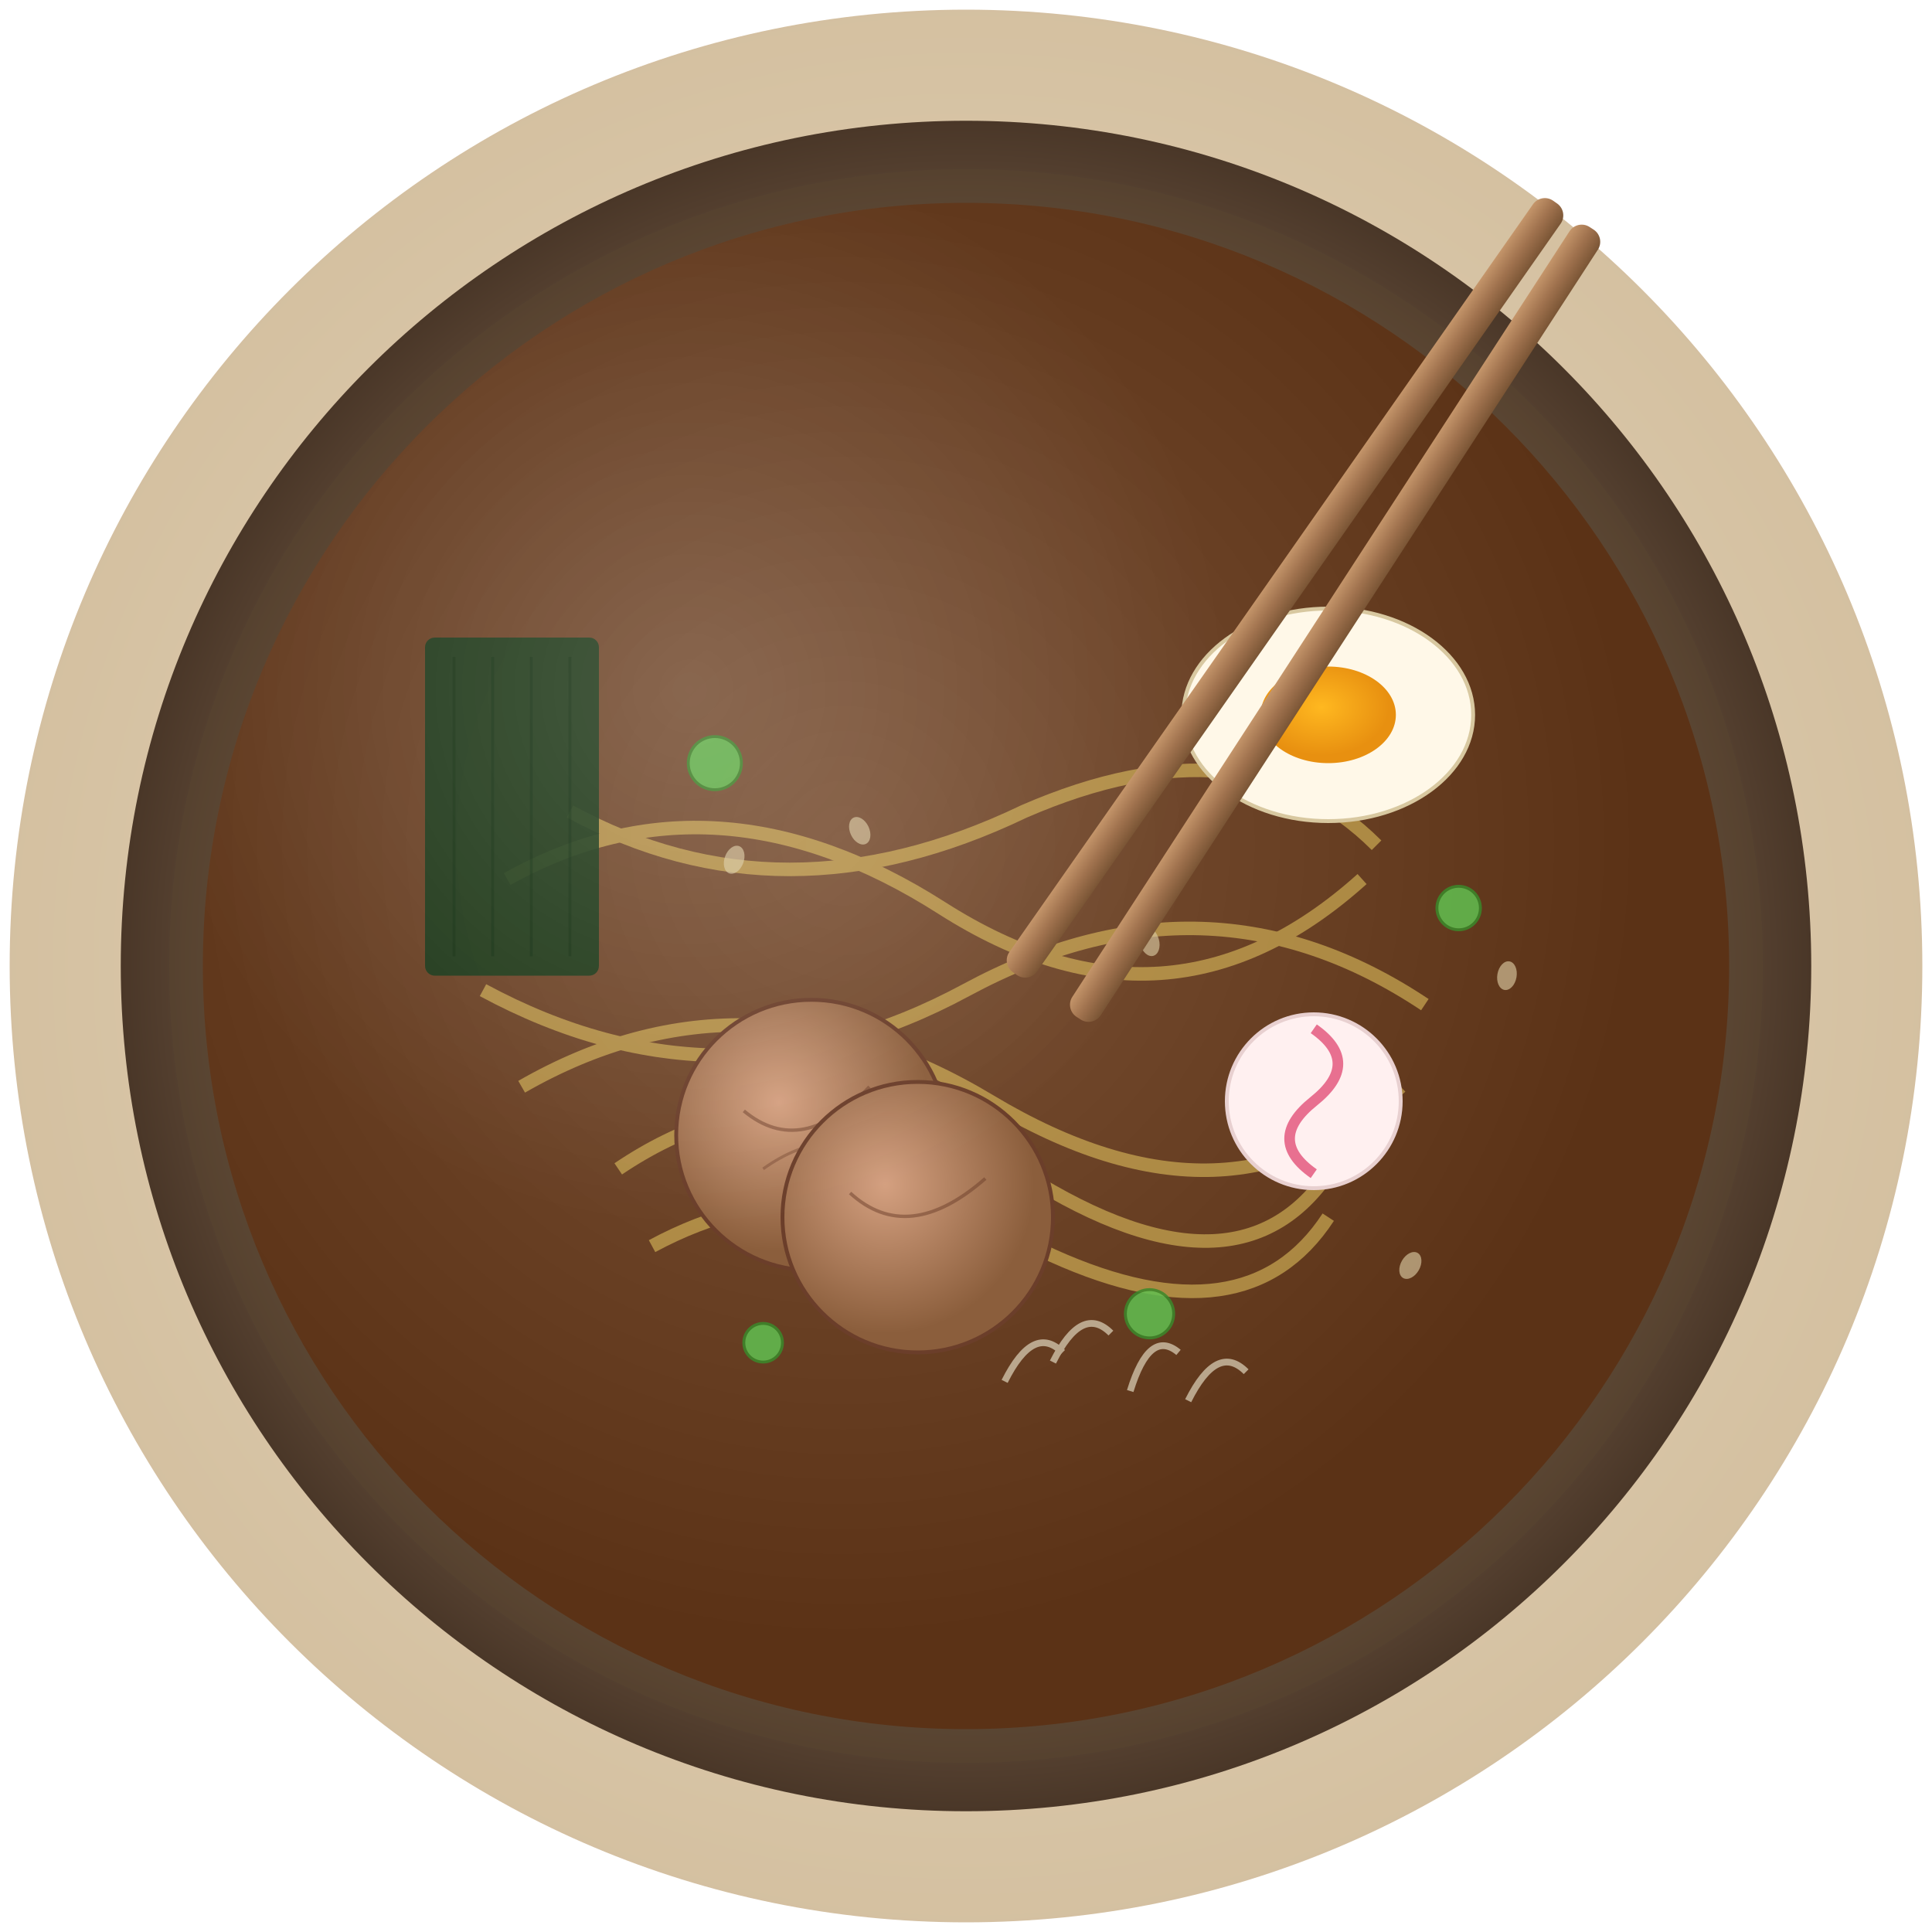
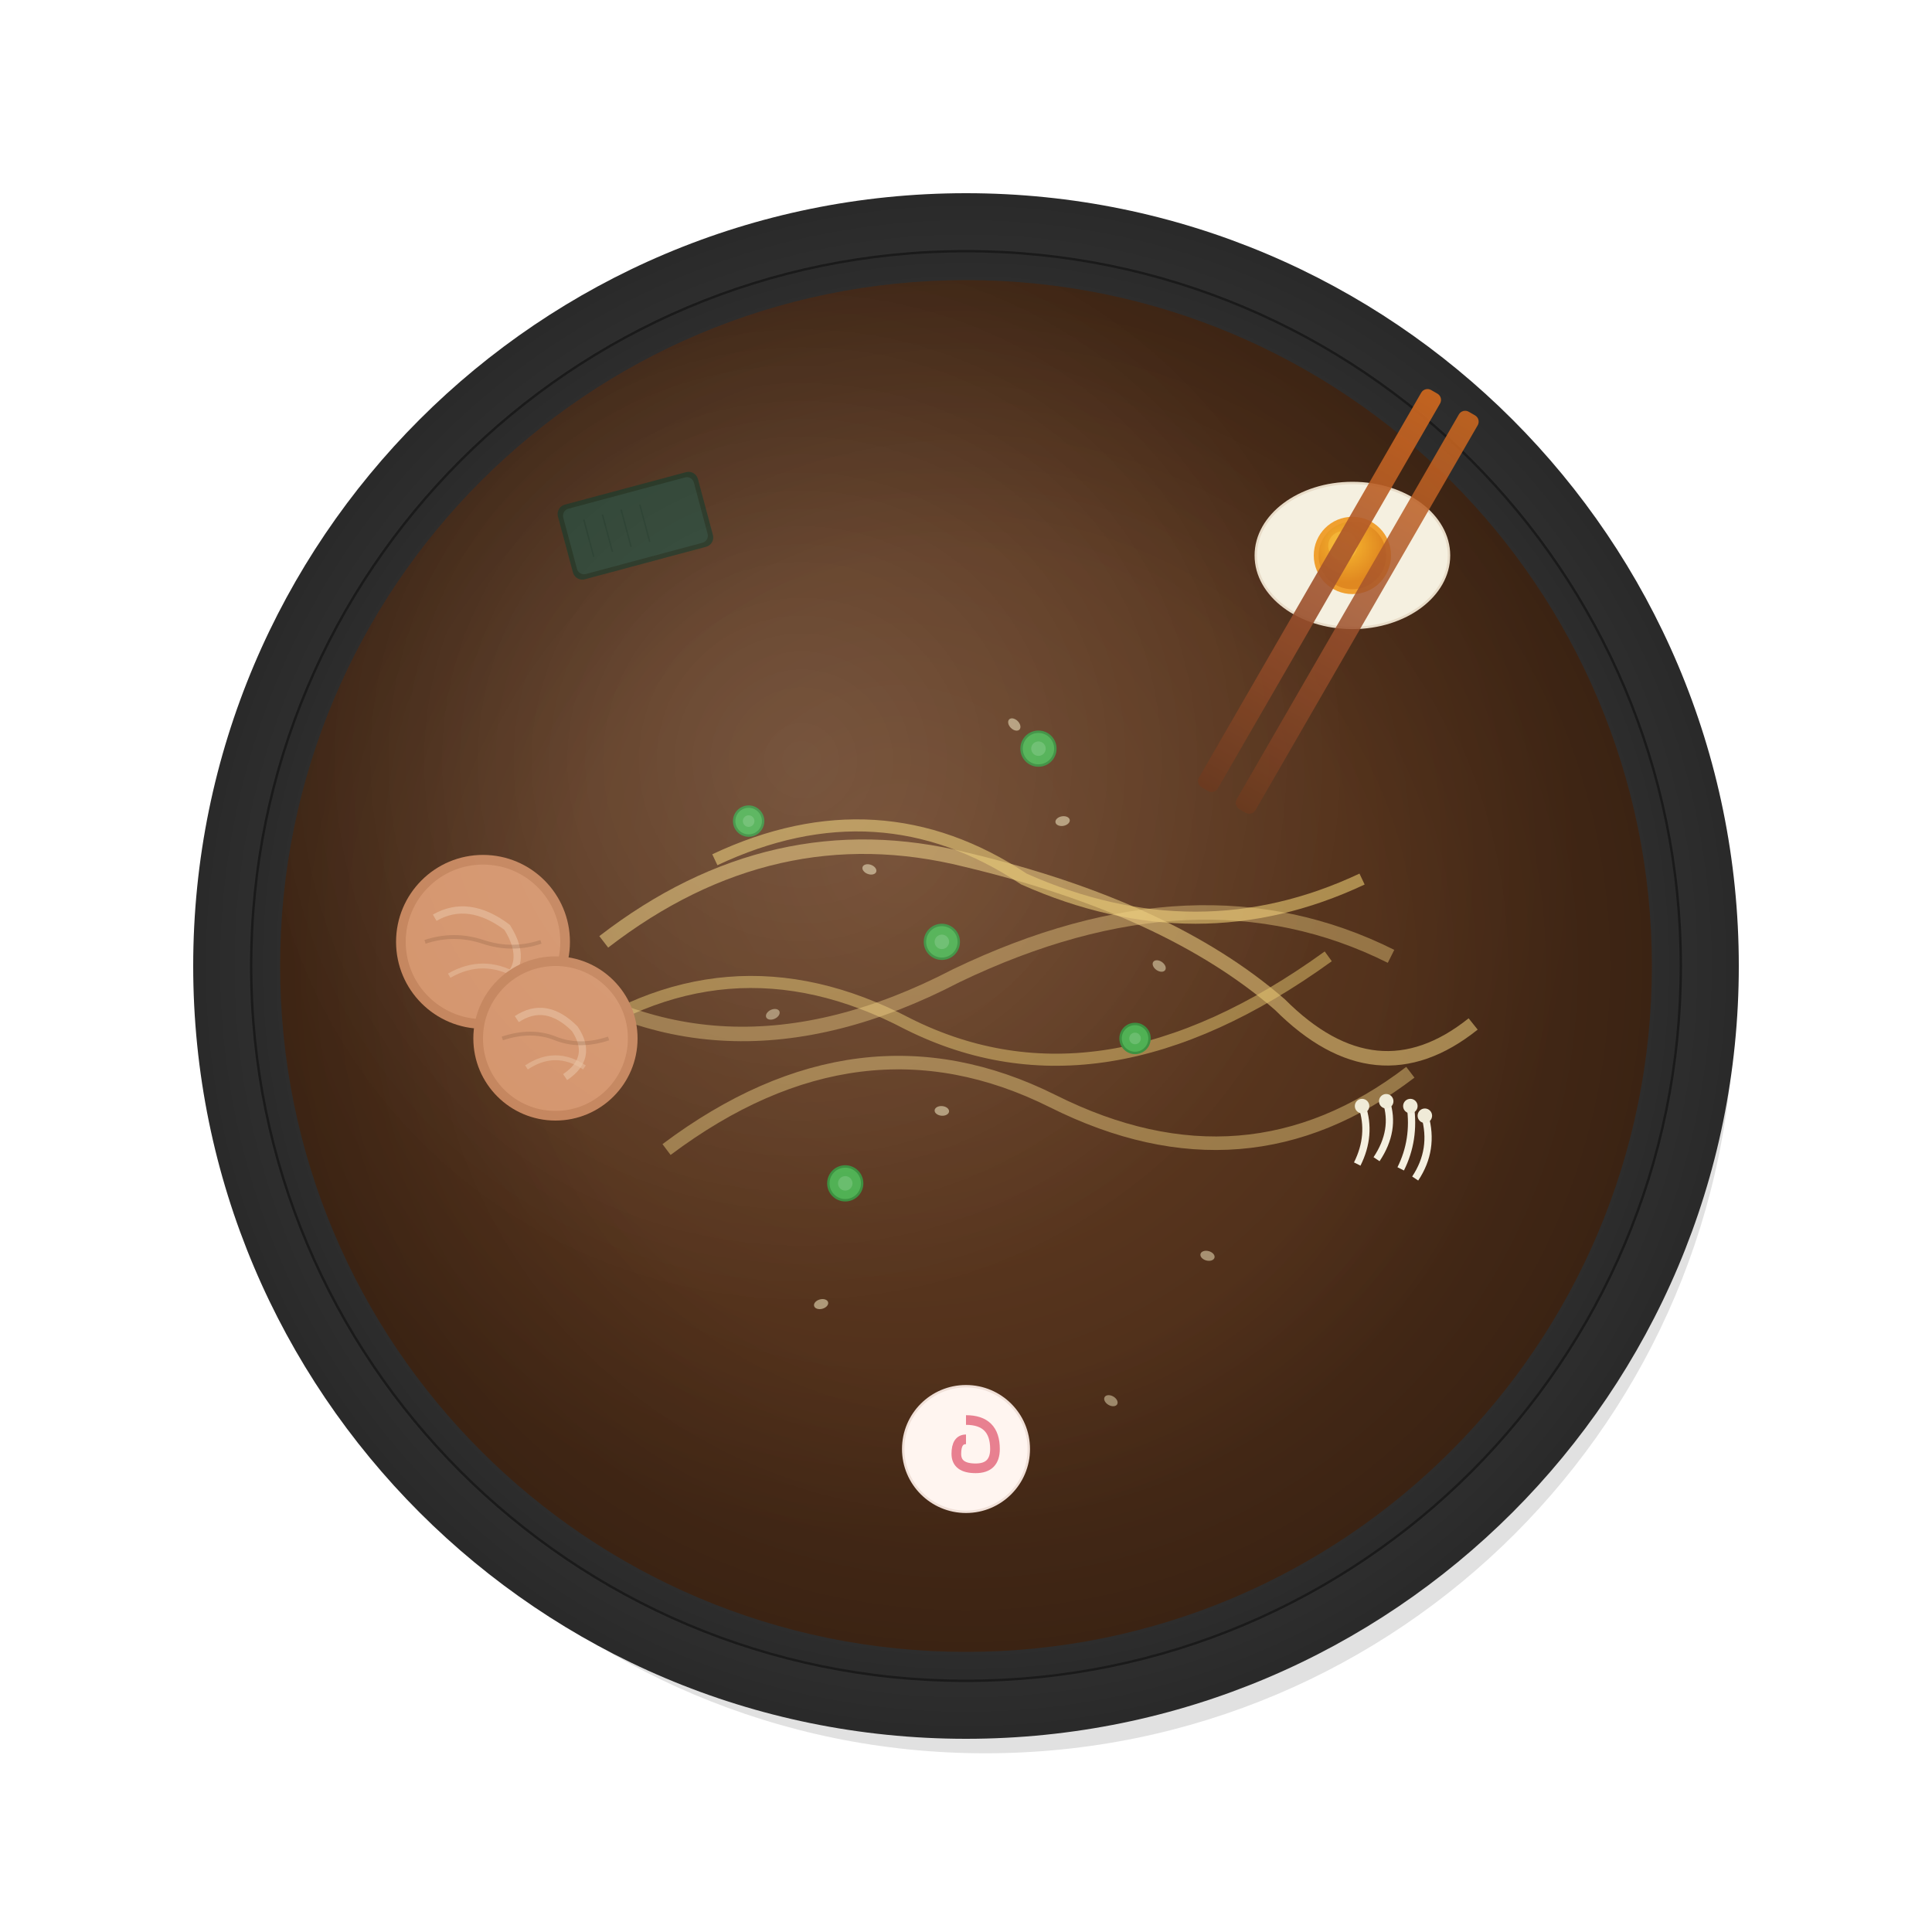
<svg xmlns="http://www.w3.org/2000/svg" viewBox="0 0 400 400">
  <defs>
-     <radialGradient id="a" cx="50%" cy="50%" r="50%">
-       <stop offset="0%" stop-color="#E8D8C0" />
-       <stop offset="100%" stop-color="#D4C0A0" />
+     <radialGradient id="bowlRim" cx="50%" cy="50%" r="50%">
+       <stop offset="70%" stop-color="#3A3A3A" />
+       <stop offset="100%" stop-color="#2A2A2A" />
    </radialGradient>
-     <radialGradient id="b" cx="50%" cy="50%" r="50%">
-       <stop offset="0%" stop-color="#8B7355" />
-       <stop offset="80%" stop-color="#6B5340" />
-       <stop offset="100%" stop-color="#4A3728" />
+     <radialGradient id="broth" cx="45%" cy="42%" r="50%">
+       <stop offset="0%" stop-color="#6B4226" />
+       <stop offset="100%" stop-color="#4A2C18" />
    </radialGradient>
-     <radialGradient id="c" cx="42%" cy="42%" r="52%">
-       <stop offset="0%" stop-color="#7B5236" />
-       <stop offset="100%" stop-color="#5B3216" />
+     <radialGradient id="yolkGrad" cx="40%" cy="35%" r="55%">
+       <stop offset="0%" stop-color="#F8B830" />
+       <stop offset="100%" stop-color="#E08820" />
    </radialGradient>
-     <radialGradient id="d" cx="32%" cy="32%" r="35%">
-       <stop offset="0%" stop-color="#fff" stop-opacity=".16" />
-       <stop offset="100%" stop-color="#fff" stop-opacity="0" />
+     <linearGradient id="chopGrad" x1="0" y1="0" x2="0" y2="1">
+       <stop offset="0%" stop-color="#D2691E" />
+       <stop offset="50%" stop-color="#A0522D" />
+       <stop offset="100%" stop-color="#6B3A1F" />
+     </linearGradient>
+     <radialGradient id="brothEdge" cx="50%" cy="50%" r="50%">
+       <stop offset="60%" stop-color="transparent" />
+       <stop offset="100%" stop-color="rgba(0,0,0,0.2)" />
    </radialGradient>
-     <linearGradient id="e" x1="0" y1="0" x2="1" y2="0">
-       <stop offset="0%" stop-color="#C4956A" />
-       <stop offset="50%" stop-color="#A0724E" />
-       <stop offset="100%" stop-color="#7A5535" />
-     </linearGradient>
-     <radialGradient id="f" cx="45%" cy="42%" r="50%">
-       <stop offset="0%" stop-color="#FFB820" />
-       <stop offset="100%" stop-color="#E89010" />
-     </radialGradient>
-     <radialGradient id="g" cx="38%" cy="38%" r="55%">
-       <stop offset="0%" stop-color="#D4A080" />
-       <stop offset="100%" stop-color="#8B5E3C" />
+     <radialGradient id="highlight" cx="38%" cy="35%" r="40%">
+       <stop offset="0%" stop-color="#FFF" stop-opacity="0.12" />
+       <stop offset="100%" stop-color="#FFF" stop-opacity="0" />
    </radialGradient>
  </defs>
-   <circle cx="200" cy="200" r="198" fill="url(#a)" />
-   <circle cx="200" cy="200" r="175" fill="url(#b)" />
-   <circle cx="200" cy="200" r="165" fill="#5A4530" opacity=".4" />
-   <circle cx="200" cy="200" r="158" fill="url(#c)" />
-   <g fill="none" stroke="#E8C860" stroke-width="2.8" opacity=".55">
-     <path d="M105,182Q148,158 195,188Q242,218 282,182" />
-     <path d="M100,205Q150,232 200,205Q250,178 295,208" />
-     <path d="M108,225Q155,198 205,228Q255,258 290,225" />
-     <path d="M128,242Q168,215 215,245Q260,272 278,238" />
-     <path d="M118,168Q162,192 212,168Q258,148 285,175" />
-     <path d="M135,258Q172,238 218,260Q258,278 275,252" />
+   <ellipse cx="204" cy="208" rx="155" ry="155" fill="rgba(0,0,0,0.12)" />
+   <circle cx="200" cy="200" r="160" fill="url(#bowlRim)" />
+   <circle cx="200" cy="200" r="148" fill="url(#bowlRim)" stroke="#1A1A1A" stroke-width="0.5" />
+   <circle cx="200" cy="200" r="142" fill="url(#broth)" />
+   <circle cx="200" cy="200" r="142" fill="url(#brothEdge)" />
+   <path d="M125,195 Q160,168 200,178 Q242,188 265,208 Q285,228 305,212" stroke="#F0D080" stroke-width="3" fill="none" opacity="0.55" />
+   <path d="M115,218 Q150,192 188,212 Q228,232 275,198" stroke="#E8C870" stroke-width="2.5" fill="none" opacity="0.5" />
+   <path d="M138,238 Q178,208 218,228 Q258,248 292,222" stroke="#F0D080" stroke-width="2.8" fill="none" opacity="0.45" />
+   <path d="M148,178 Q182,162 212,182 Q248,198 282,182" stroke="#E8C870" stroke-width="2.5" fill="none" opacity="0.6" />
+   <path d="M108,198 Q148,228 198,202 Q248,178 288,198" stroke="#F0D080" stroke-width="3" fill="none" opacity="0.42" />
+   <g transform="translate(115,105) rotate(-15)">
+     <rect x="0" y="0" width="30" height="16" rx="2" fill="#1A3020" opacity="0.85" />
+     <rect x="1" y="1" width="28" height="14" rx="1.5" fill="#2A4030" />
+     <line x1="5" y1="4" x2="5" y2="12" stroke="#1A3020" stroke-width="0.3" opacity="0.4" />
+     <line x1="9" y1="4" x2="9" y2="12" stroke="#1A3020" stroke-width="0.3" opacity="0.4" />
+     <line x1="13" y1="4" x2="13" y2="12" stroke="#1A3020" stroke-width="0.3" opacity="0.4" />
+     <line x1="17" y1="4" x2="17" y2="12" stroke="#1A3020" stroke-width="0.3" opacity="0.4" />
  </g>
-   <rect x="88" y="132" width="36" height="70" rx="2" fill="#1A3A1A" opacity=".9" />
-   <g stroke="#0D2A0D" stroke-width=".6" opacity=".4">
-     <line x1="94" y1="136" x2="94" y2="198" />
-     <line x1="102" y1="136" x2="102" y2="198" />
-     <line x1="110" y1="136" x2="110" y2="198" />
-     <line x1="118" y1="136" x2="118" y2="198" />
+   <g transform="translate(100,195)">
+     <circle cx="0" cy="0" r="18" fill="#C4845C" />
+     <circle cx="0" cy="0" r="16" fill="#D4946C" />
+     <path d="M-10,-5 Q-3,-9 5,-3 Q10,5 3,9" stroke="#E8C0A0" stroke-width="1.5" fill="none" opacity="0.6" />
+     <path d="M-7,7 Q0,3 7,7" stroke="#E8C0A0" stroke-width="1" fill="none" opacity="0.5" />
+     <path d="M-12,0 Q-6,-2 0,0 Q6,2 12,0" stroke="#8B5A3C" stroke-width="0.8" fill="none" opacity="0.3" />
  </g>
-   <circle cx="168" cy="235" r="28" fill="url(#g)" stroke="#6B3E2A" stroke-width=".8" />
-   <path d="M154,230Q166,240 180,225" fill="none" stroke="#6B3E2A" stroke-width=".7" opacity=".5" />
-   <path d="M158,242Q172,232 186,240" fill="none" stroke="#6B3E2A" stroke-width=".6" opacity=".4" />
-   <circle cx="190" cy="252" r="28" fill="url(#g)" stroke="#6B3E2A" stroke-width=".8" />
-   <path d="M176,247Q188,258 204,244" fill="none" stroke="#6B3E2A" stroke-width=".7" opacity=".5" />
-   <ellipse cx="275" cy="148" rx="30" ry="22" fill="#FFF8E8" stroke="#D8C8A0" stroke-width=".8" />
-   <ellipse cx="275" cy="148" rx="14" ry="10" fill="url(#f)" />
-   <circle cx="272" cy="228" r="18" fill="#FFF0F0" stroke="#E8D0D0" stroke-width=".8" />
-   <path d="M272,213Q282,220 272,228Q262,236 272,243" fill="none" stroke="#E87090" stroke-width="2.2" />
-   <g fill="none" stroke="#E8E0C8" stroke-width="1.4" opacity=".65">
-     <path d="M218,282Q224,270 230,276" />
-     <path d="M234,288Q238,275 244,280" />
-     <path d="M246,290Q252,278 258,284" />
-     <path d="M208,286Q214,274 220,280" />
+   <g transform="translate(115,215)">
+     <circle cx="0" cy="0" r="17" fill="#C4845C" />
+     <circle cx="0" cy="0" r="15" fill="#D4946C" />
+     <path d="M-8,-4 Q-2,-8 4,-2 Q8,4 2,8" stroke="#E8C0A0" stroke-width="1.5" fill="none" opacity="0.6" />
+     <path d="M-6,6 Q0,2 6,6" stroke="#E8C0A0" stroke-width="1" fill="none" opacity="0.5" />
+     <path d="M-11,0 Q-5,-2 0,0 Q5,2 11,0" stroke="#8B5A3C" stroke-width="0.8" fill="none" opacity="0.3" />
  </g>
-   <g fill="#D8C8A0" opacity=".65">
-     <ellipse cx="152" cy="178" rx="2" ry="3" transform="rotate(20,152,178)" />
-     <ellipse cx="238" cy="195" rx="2" ry="3" transform="rotate(-15,238,195)" />
-     <ellipse cx="292" cy="262" rx="2" ry="3" transform="rotate(30,292,262)" />
-     <ellipse cx="178" cy="172" rx="2" ry="3" transform="rotate(-25,178,172)" />
-     <ellipse cx="312" cy="202" rx="2" ry="3" transform="rotate(10,312,202)" />
+   <g transform="translate(280,115)">
+     <ellipse cx="0" cy="0" rx="20" ry="15" fill="#F5F0E0" stroke="#E8DCC8" stroke-width="0.5" />
+     <circle cx="0" cy="0" r="8" fill="#F0A030" />
+     <circle cx="0" cy="0" r="7" fill="url(#yolkGrad)" />
+     <circle cx="-2" cy="-2" r="3" fill="#F8C040" opacity="0.6" />
  </g>
-   <g fill="#60C050" stroke="#3A8A2A" stroke-width=".6" opacity=".85">
-     <circle cx="148" cy="158" r="5.5" />
-     <circle cx="302" cy="188" r="4.5" />
-     <circle cx="238" cy="272" r="5" />
-     <circle cx="158" cy="278" r="4" />
+   <g transform="translate(200,300)">
+     <circle cx="0" cy="0" r="13" fill="#FFF5F0" stroke="#F0E0D8" stroke-width="0.5" />
+     <path d="M0,-6 Q6,-6 6,0 Q6,4 2,4 Q-2,4 -2,1 Q-2,-2 0,-2" stroke="#E88090" stroke-width="2" fill="none" />
  </g>
-   <circle cx="200" cy="200" r="158" fill="url(#d)" />
-   <rect x="285" y="48" width="7" height="195" rx="3" fill="url(#e)" transform="rotate(35,315,98)" />
-   <rect x="295" y="52" width="7" height="195" rx="3" fill="url(#e)" transform="rotate(33,322,102)" />
+   <g transform="translate(285,240)">
+     <path d="M0,0 Q4,-6 2,-12" stroke="#F5F0E0" stroke-width="1.5" fill="none" />
+     <circle cx="2" cy="-12" r="1.5" fill="#F0EBD8" />
+     <path d="M5,2 Q8,-4 7,-11" stroke="#F5F0E0" stroke-width="1.5" fill="none" />
+     <circle cx="7" cy="-11" r="1.5" fill="#F0EBD8" />
+     <path d="M-4,1 Q-1,-5 -3,-11" stroke="#F5F0E0" stroke-width="1.5" fill="none" />
+     <circle cx="-3" cy="-11" r="1.5" fill="#F0EBD8" />
+     <path d="M8,4 Q12,-2 10,-9" stroke="#F5F0E0" stroke-width="1.5" fill="none" />
+     <circle cx="10" cy="-9" r="1.5" fill="#F0EBD8" />
+   </g>
+   <ellipse cx="180" cy="180" rx="1.5" ry="1" fill="#D4C4A0" opacity="0.7" transform="rotate(20,180,180)" />
+   <ellipse cx="220" cy="170" rx="1.5" ry="1" fill="#D4C4A0" opacity="0.7" transform="rotate(-10,220,170)" />
+   <ellipse cx="240" cy="200" rx="1.5" ry="1" fill="#D4C4A0" opacity="0.65" transform="rotate(35,240,200)" />
+   <ellipse cx="195" cy="230" rx="1.5" ry="1" fill="#D4C4A0" opacity="0.7" transform="rotate(5,195,230)" />
+   <ellipse cx="160" cy="210" rx="1.5" ry="1" fill="#D4C4A0" opacity="0.6" transform="rotate(-25,160,210)" />
+   <ellipse cx="210" cy="150" rx="1.5" ry="1" fill="#D4C4A0" opacity="0.7" transform="rotate(45,210,150)" />
+   <ellipse cx="250" cy="260" rx="1.5" ry="1" fill="#D4C4A0" opacity="0.65" transform="rotate(15,250,260)" />
+   <ellipse cx="170" cy="270" rx="1.5" ry="1" fill="#D4C4A0" opacity="0.7" transform="rotate(-15,170,270)" />
+   <ellipse cx="230" cy="290" rx="1.5" ry="1" fill="#D4C4A0" opacity="0.6" transform="rotate(30,230,290)" />
+   <circle cx="215" cy="155" r="3.5" fill="#4CAF50" stroke="#388E3C" stroke-width="0.5" />
+   <circle cx="215" cy="155" r="1.5" fill="#66BB6A" />
+   <circle cx="175" cy="245" r="3.5" fill="#4CAF50" stroke="#388E3C" stroke-width="0.5" />
+   <circle cx="175" cy="245" r="1.5" fill="#66BB6A" />
+   <circle cx="235" cy="215" r="3" fill="#4CAF50" stroke="#388E3C" stroke-width="0.5" />
+   <circle cx="235" cy="215" r="1.2" fill="#66BB6A" />
+   <circle cx="195" cy="195" r="3.5" fill="#4CAF50" stroke="#388E3C" stroke-width="0.5" />
+   <circle cx="195" cy="195" r="1.5" fill="#66BB6A" />
+   <circle cx="155" cy="170" r="3" fill="#4CAF50" stroke="#388E3C" stroke-width="0.5" />
+   <circle cx="155" cy="170" r="1.2" fill="#66BB6A" />
+   <circle cx="200" cy="200" r="142" fill="url(#highlight)" />
+   <g transform="translate(295,80) rotate(30)">
+     <rect x="0" y="0" width="4.5" height="95" rx="1.5" fill="url(#chopGrad)" opacity="0.9" />
+     <rect x="9" y="0" width="4.5" height="95" rx="1.5" fill="url(#chopGrad)" opacity="0.85" />
+   </g>
</svg>
